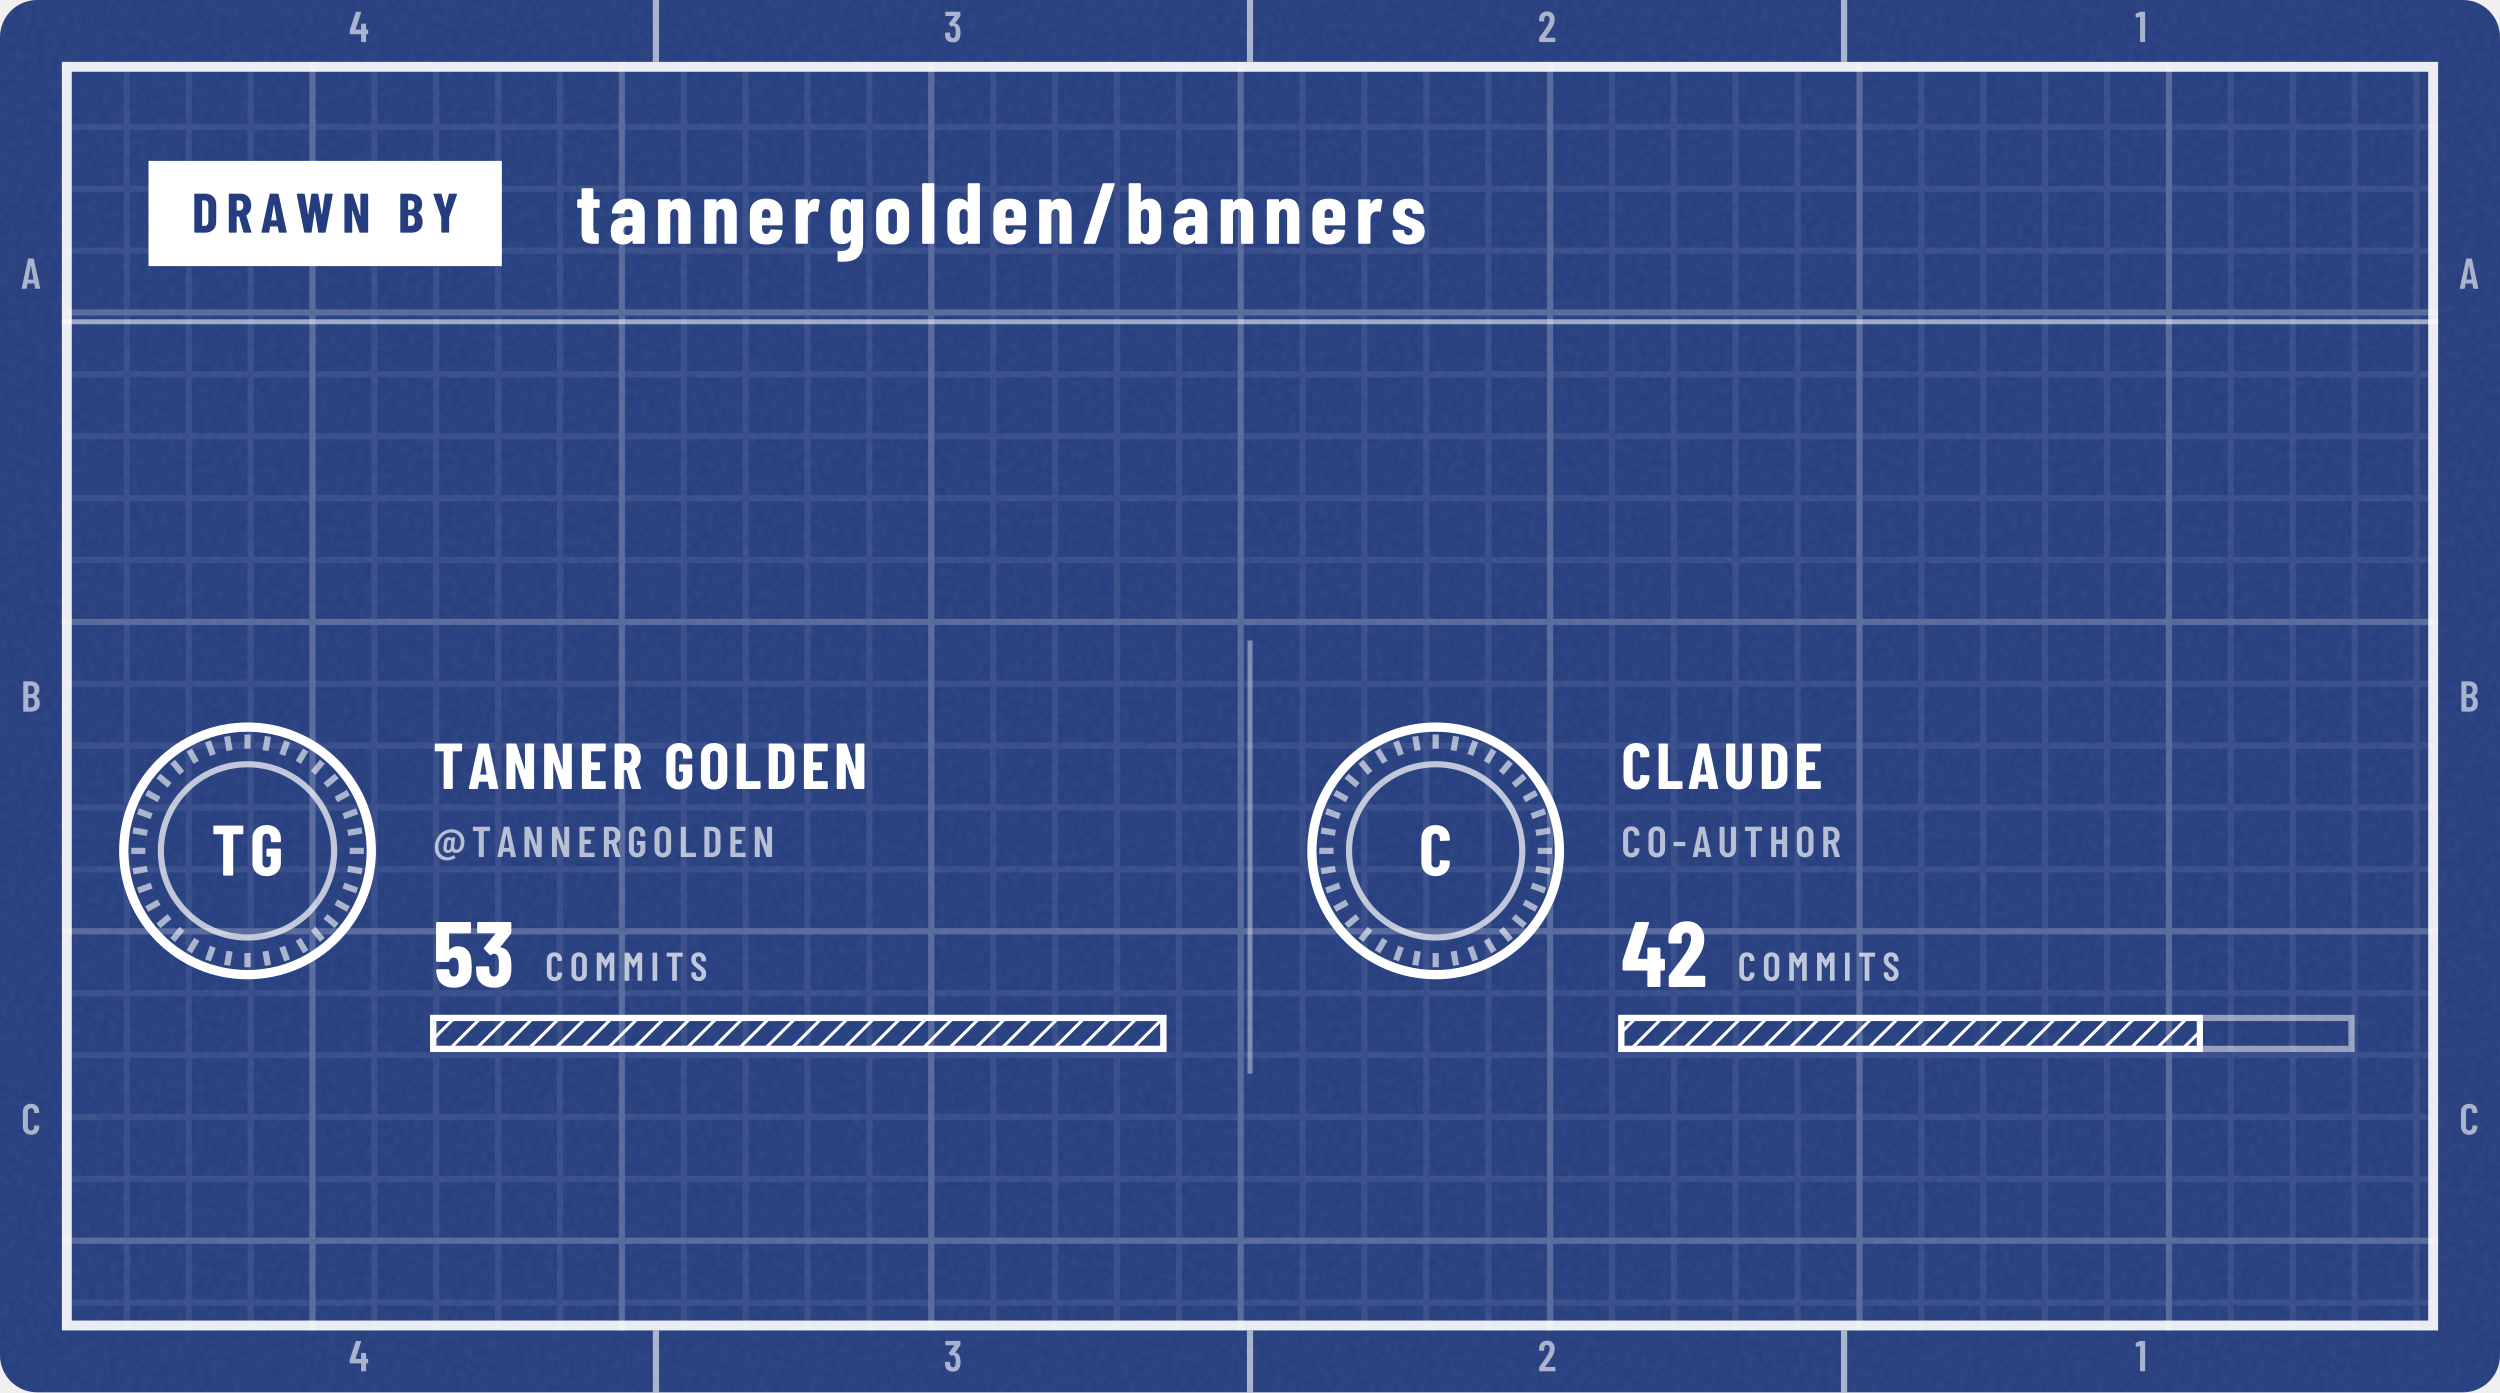
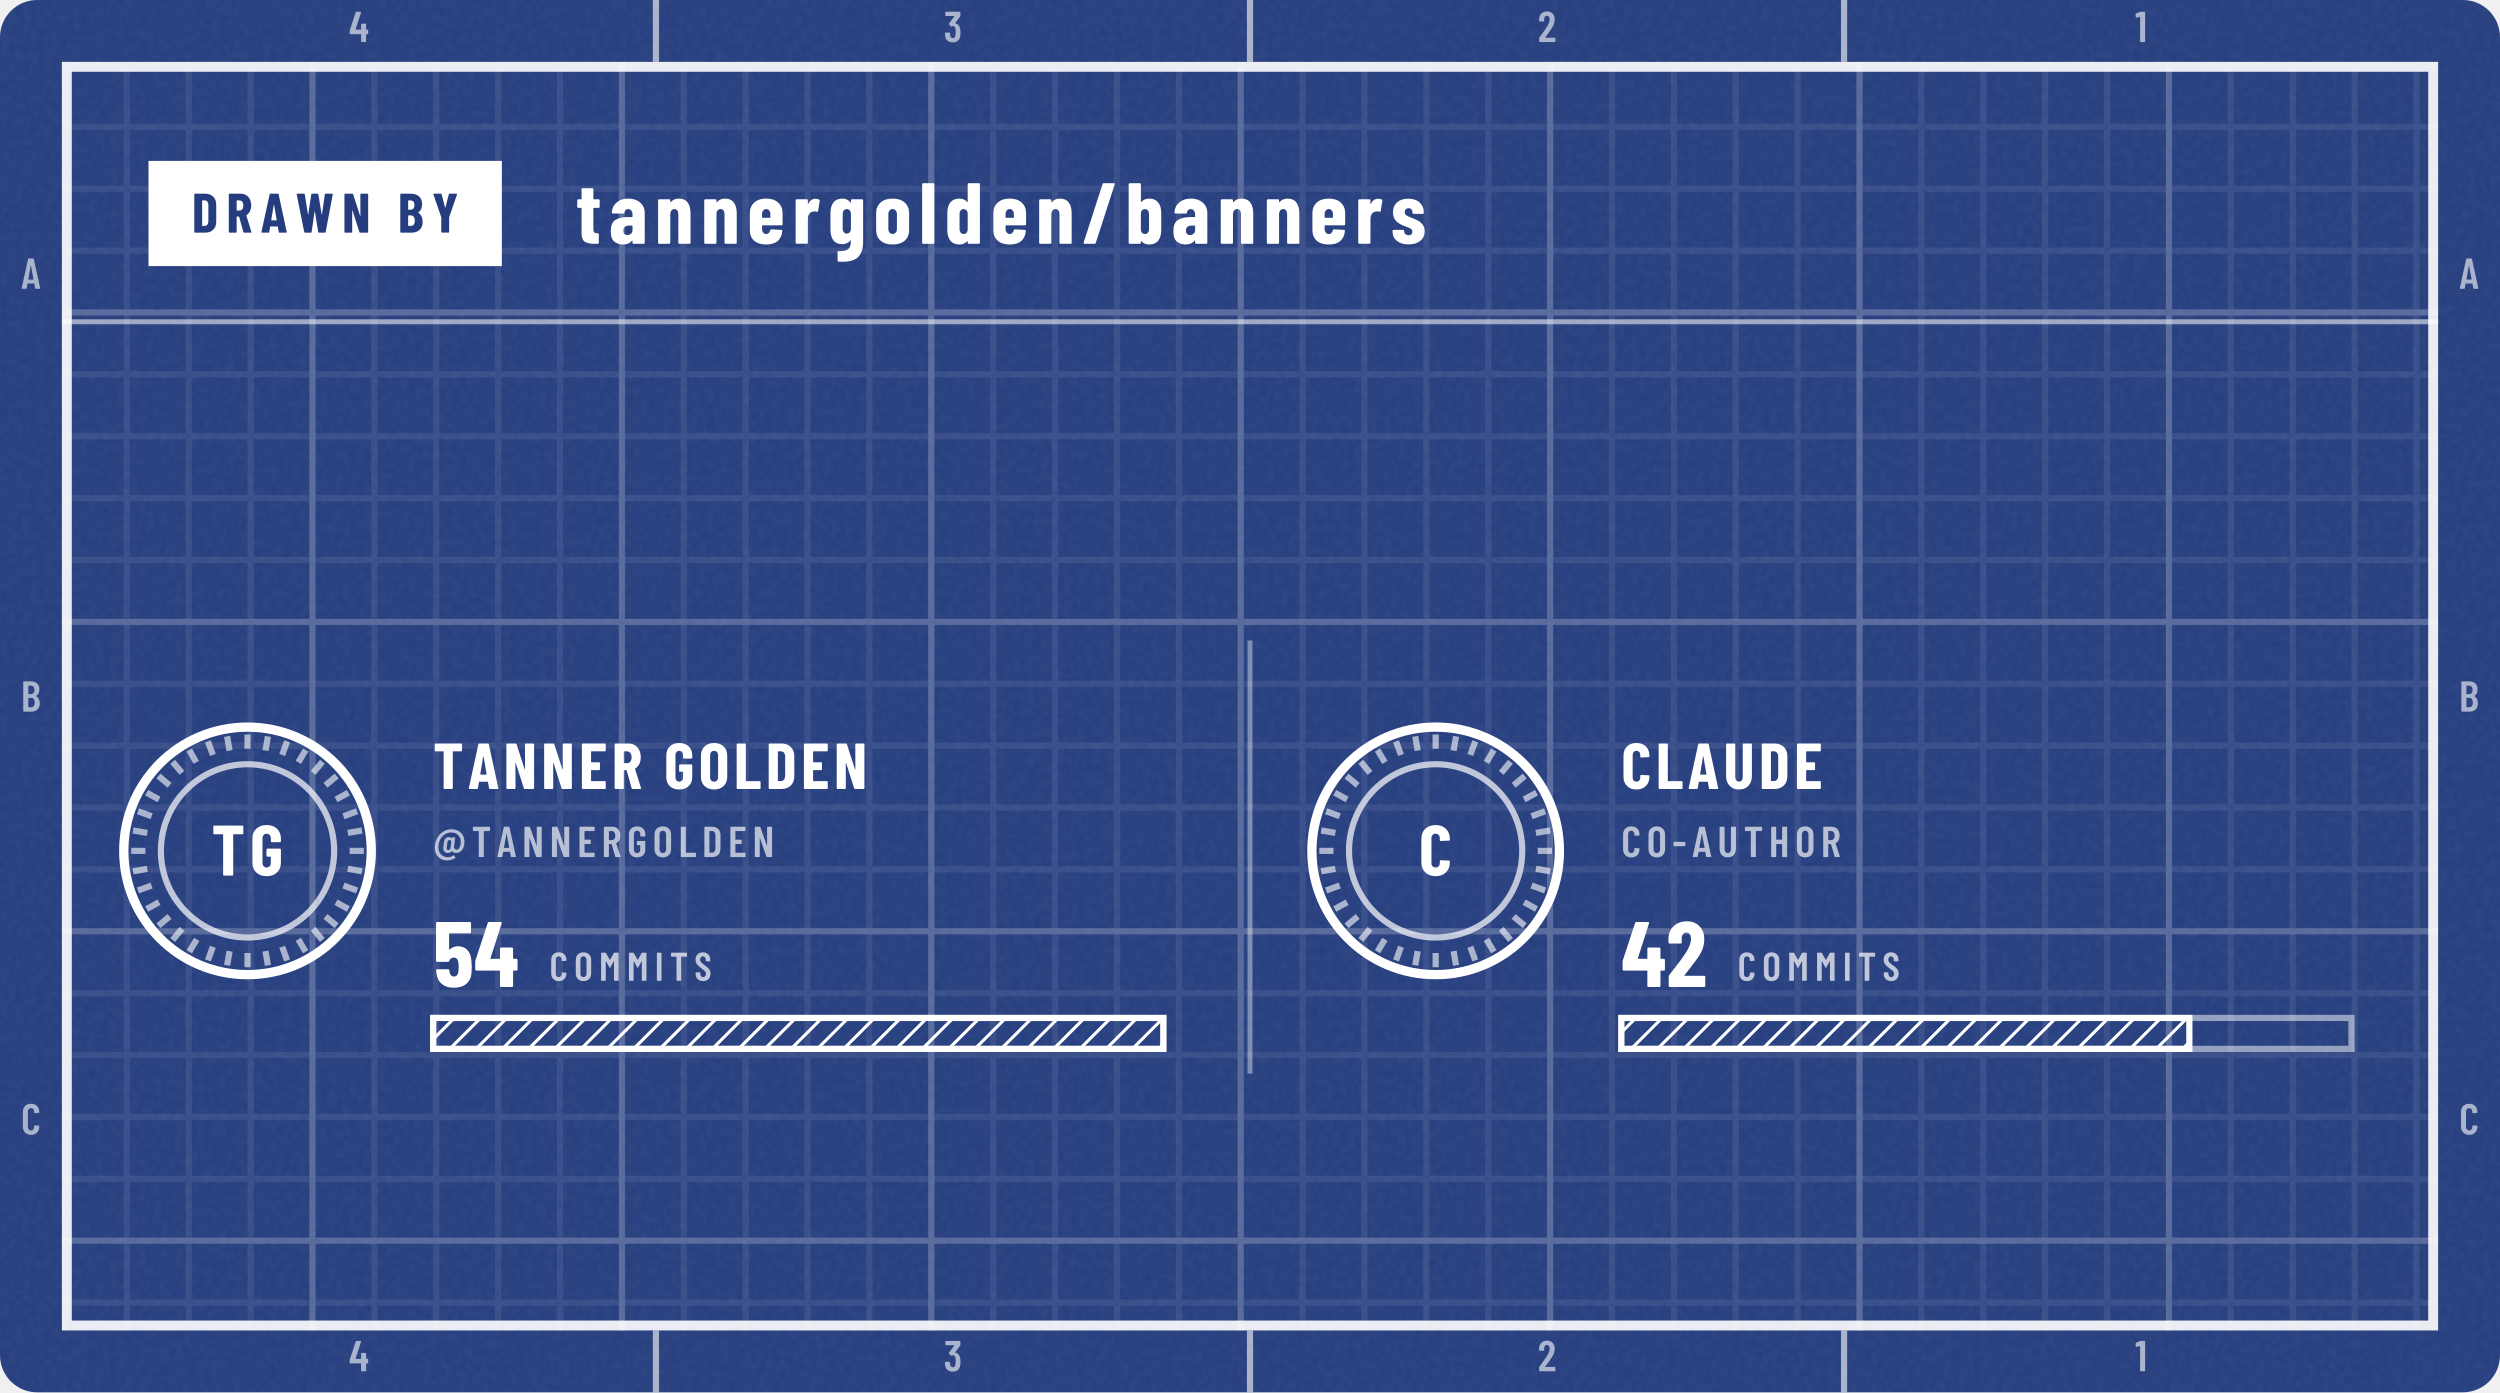
<svg xmlns="http://www.w3.org/2000/svg" width="404" height="225" viewBox="0 0 404 225" role="img" aria-labelledby="t d">
  <defs>
    <clipPath id="kc1">
      <rect x="0" y="0" width="404" height="225" rx="6" />
    </clipPath>
    <filter id="kn2" x="0" y="0" width="100%" height="100%">
      <feTurbulence type="fractalNoise" baseFrequency=".85" numOctaves="2" stitchTiles="stitch" />
      <feColorMatrix values="0 0 0 0 1 0 0 0 0 1 0 0 0 0 1 0 0 0 0.06 0" />
    </filter>
    <pattern id="kp3" width="10" height="10" patternUnits="userSpaceOnUse">
      <path d="M10 .5H.5V10" fill="none" stroke="#FFFFFF" stroke-opacity="0.075" />
    </pattern>
    <pattern id="kp4" width="50" height="50" patternUnits="userSpaceOnUse">
      <path d="M50 .5H.5V50" fill="none" stroke="#FFFFFF" stroke-opacity="0.16" />
    </pattern>
    <clipPath id="kc5">
      <rect x="10" y="10" width="384" height="205" />
    </clipPath>
    <pattern id="kh6" width="3" height="3" patternUnits="userSpaceOnUse" patternTransform="rotate(45)">
      <path d="M0 0V3" stroke="#FFFFFF" stroke-width="1" stroke-opacity="1" />
    </pattern>
    <path id="m45" d="M27 263V339Q27 344 30 348Q34 351 39 351H286Q291 351 294 348Q298 344 298 339V263Q298 258 294 254Q291 251 286 251H39Q34 251 30 254Q27 258 27 263Z" />
    <path id="m49" d="M122 700H218Q223 700 226 696Q230 693 230 688V12Q230 7 226 4Q223 0 218 0H126Q121 0 118 4Q114 7 114 12V576Q114 578 112 580Q111 582 109 581L27 565H24Q13 565 13 576L10 643Q10 653 18 657L107 697Q114 700 122 700Z" />
    <path id="m50" d="M173 100H392Q397 100 400 96Q404 93 404 88V12Q404 7 400 4Q397 0 392 0H43Q38 0 34 4Q31 7 31 12V92Q31 101 36 107L75 160Q114 212 152 266Q189 320 215 363Q273 459 273 522Q273 562 256 585Q238 608 209 608Q180 608 163 586Q146 563 147 526V487Q147 482 144 478Q140 475 135 475H41Q36 475 32 478Q29 482 29 487V530Q33 610 84 659Q134 708 214 708Q293 708 342 656Q390 605 390 521Q390 471 373 422Q356 373 319 317Q294 277 260 229Q225 181 214 166Q184 126 170 106Q168 104 169 102Q170 100 173 100Z" />
    <path id="m51" d="M387 218Q387 169 380 134Q368 66 326 29Q283 -8 210 -8Q134 -8 86 32Q38 73 32 143Q30 165 28 207Q28 219 40 219H132Q144 219 144 207Q146 173 148 156Q153 125 169 108Q185 92 210 92Q234 92 250 108Q266 123 271 152Q276 182 276 230Q276 281 269 315Q263 341 248 355Q233 369 210 369Q195 369 183 360Q177 356 174 356Q172 356 166 360L119 408Q115 412 115 417Q115 421 118 425L243 595Q245 597 244 599Q242 601 239 601H49Q44 601 40 604Q37 608 37 613V688Q37 693 40 696Q44 700 49 700H373Q378 700 382 696Q385 693 385 688V609Q385 602 380 594L266 438Q262 432 268 431Q309 426 338 392Q368 358 378 307Q387 267 387 218Z" />
    <path id="m52" d="M443 275V194Q443 189 440 186Q436 182 431 182H401Q396 182 396 177V12Q396 7 392 4Q389 0 384 0H292Q287 0 284 4Q280 7 280 12V177Q280 182 275 182H29Q24 182 20 186Q17 189 17 194V259Q17 268 19 274L158 690Q161 700 171 700H271Q277 700 280 696Q283 693 281 686L153 293Q152 287 157 287H275Q280 287 280 292V412Q280 417 284 420Q287 424 292 424H384Q389 424 392 420Q396 417 396 412V292Q396 287 401 287H431Q436 287 440 284Q443 280 443 275Z" />
    <path id="m64" d="M722 352Q722 327 719 301Q706 204 655 150Q604 95 529 95Q465 95 431 135Q427 138 424 134Q409 113 387 104Q365 94 343 94Q292 94 262 124Q233 154 233 201Q233 218 238 250L242 283Q244 307 250 347Q268 461 367 461Q380 461 394 456Q409 451 421 440Q428 435 428 442V444Q429 455 441 455H497Q509 455 508 442L484 258Q483 252 483 240Q483 206 499 188Q515 170 541 170Q577 170 602 206Q626 243 634 303Q637 326 637 346Q637 413 609 463Q581 513 530 540Q480 567 414 567Q342 567 279 530Q216 492 174 426Q132 359 122 275Q119 251 119 229Q119 156 149 104Q179 51 228 24Q277 -3 333 -3Q408 -3 468 39Q473 42 476 42Q482 42 485 36L511 -6Q513 -9 513 -14Q513 -19 508 -23Q472 -48 424 -63Q375 -78 319 -78Q239 -78 175 -42Q111 -5 74 62Q38 130 38 221Q38 253 42 280Q55 384 109 466Q163 549 246 595Q328 641 422 641Q510 641 578 605Q646 569 684 504Q722 438 722 352ZM400 212 403 233 404 243 414 326 416 343Q419 365 408 379Q398 393 379 393Q360 393 346 379Q332 365 329 343L326 322Q320 283 320 276L312 212Q311 188 321 174Q331 161 350 161Q369 161 382 175Q396 189 400 212Z" />
    <path id="m65" d="M325 11 306 116Q306 121 300 121H154Q148 121 148 116L129 11Q128 0 116 0H25Q11 0 14 13L162 689Q164 700 175 700H281Q292 700 294 689L442 13V9Q442 0 431 0H338Q326 0 325 11ZM171 212H282Q288 212 287 217L229 533Q228 536 226 536Q224 536 223 533L166 217Q165 212 171 212Z" />
    <path id="m66" d="M242 0H66Q61 0 58 4Q54 7 54 12V688Q54 693 58 696Q61 700 66 700H224Q319 700 373 652Q427 604 427 512Q427 409 354 365Q349 362 352 359Q391 334 413 292Q435 250 435 192Q435 100 382 50Q328 0 242 0ZM170 595V409Q170 404 175 404H226Q267 404 290 429Q313 454 313 500Q313 548 290 574Q267 600 226 600H175Q170 600 170 595ZM319 208Q319 260 296 290Q273 319 233 319H175Q170 319 170 314V106Q170 101 175 101H233Q273 101 296 129Q319 157 319 208Z" />
    <path id="m67" d="M42 180V521Q42 607 94 658Q145 708 230 708Q316 708 368 658Q420 607 420 521V509Q420 504 416 500Q413 496 408 496L315 492Q303 492 303 504V529Q303 564 283 586Q263 608 230 608Q198 608 178 586Q158 564 158 529V171Q158 136 178 114Q198 92 230 92Q263 92 283 114Q303 136 303 171V196Q303 201 306 204Q310 208 315 208L408 204Q413 204 416 200Q420 197 420 192V180Q420 95 368 44Q316 -8 230 -8Q145 -8 94 44Q42 95 42 180Z" />
    <path id="m68" d="M54 12V688Q54 693 58 696Q61 700 66 700H237Q323 700 374 648Q426 596 426 509V191Q426 104 374 52Q323 0 237 0H66Q61 0 58 4Q54 7 54 12ZM175 100 235 101Q268 101 288 128Q309 154 310 198V502Q310 547 290 574Q269 600 234 600H175Q170 600 170 595V105Q170 100 175 100Z" />
    <path id="m69" d="M391 600H175Q170 600 170 595V406Q170 401 175 401H303Q308 401 312 398Q315 394 315 389V312Q315 307 312 304Q308 300 303 300H175Q170 300 170 295V105Q170 100 175 100H391Q396 100 400 96Q403 93 403 88V12Q403 7 400 4Q396 0 391 0H66Q61 0 58 4Q54 7 54 12V688Q54 693 58 696Q61 700 66 700H391Q396 700 400 696Q403 693 403 688V612Q403 607 400 604Q396 600 391 600Z" />
    <path id="m71" d="M42 173V527Q42 609 94 658Q145 708 230 708Q315 708 368 658Q420 609 420 526V487Q420 482 416 478Q413 475 408 475H316Q311 475 308 478Q304 482 304 487V528Q304 564 284 586Q263 608 230 608Q197 608 177 586Q157 564 157 528V172Q157 136 177 114Q197 92 230 92Q263 92 284 114Q304 136 304 172V268Q304 273 299 273H238Q233 273 230 276Q226 280 226 285V358Q226 363 230 366Q233 370 238 370H408Q413 370 416 366Q420 363 420 358V173Q420 91 368 42Q315 -8 230 -8Q145 -8 94 42Q42 91 42 173Z" />
    <path id="m72" d="M319 700H411Q416 700 420 696Q423 693 423 688V12Q423 7 420 4Q416 0 411 0H319Q314 0 310 4Q307 7 307 12V295Q307 300 302 300H175Q170 300 170 295V12Q170 7 166 4Q163 0 158 0H66Q61 0 58 4Q54 7 54 12V688Q54 693 58 696Q61 700 66 700H158Q163 700 166 696Q170 693 170 688V406Q170 401 175 401H302Q307 401 307 406V688Q307 693 310 696Q314 700 319 700Z" />
    <path id="m73" d="M54 12V688Q54 693 58 696Q61 700 66 700H158Q163 700 166 696Q170 693 170 688V12Q170 7 166 4Q163 0 158 0H66Q61 0 58 4Q54 7 54 12Z" />
    <path id="m76" d="M54 12V688Q54 693 58 696Q61 700 66 700H158Q163 700 166 696Q170 693 170 688V105Q170 100 175 100H391Q396 100 400 96Q403 93 403 88V12Q403 7 400 4Q396 0 391 0H66Q61 0 58 4Q54 7 54 12Z" />
    <path id="m77" d="M383 700H475Q480 700 484 696Q487 693 487 688V12Q487 7 484 4Q480 0 475 0H383Q378 0 374 4Q371 7 371 12V484Q371 488 369 488Q367 488 365 485L278 327Q273 319 269 319Q265 319 260 327L173 485Q171 488 169 488Q167 488 167 484V12Q167 7 164 4Q160 0 155 0H63Q58 0 54 4Q51 7 51 12V688Q51 693 54 696Q58 700 63 700H155Q165 700 170 692L267 521Q270 517 273 521L368 692Q373 700 383 700Z" />
    <path id="m78" d="M350 700H441Q446 700 450 696Q453 693 453 688V12Q453 7 450 4Q446 0 441 0H336Q326 0 323 10L174 434Q173 437 170 436Q168 436 168 433L169 12Q169 7 166 4Q162 0 157 0H66Q61 0 58 4Q54 7 54 12V688Q54 693 58 696Q61 700 66 700H169Q179 700 182 690L332 269Q333 266 336 266Q338 267 338 270V688Q338 693 342 696Q345 700 350 700Z" />
    <path id="m79" d="M42 182V518Q42 604 94 656Q147 708 233 708Q319 708 372 656Q425 604 425 518V182Q425 96 372 44Q319 -8 233 -8Q147 -8 94 44Q42 96 42 182ZM309 177V523Q309 561 288 584Q267 608 233 608Q199 608 178 584Q158 561 158 523V177Q158 139 178 116Q199 92 233 92Q267 92 288 116Q309 139 309 177Z" />
    <path id="m82" d="M318 10 233 297Q231 301 228 301H175Q170 301 170 296V12Q170 7 166 4Q163 0 158 0H66Q61 0 58 4Q54 7 54 12V688Q54 693 58 696Q61 700 66 700H254Q307 700 348 674Q388 649 410 602Q433 556 433 496Q433 434 409 389Q385 344 342 321Q338 320 339 315L437 14Q438 12 438 9Q438 0 427 0H331Q321 0 318 10ZM170 595V396Q170 391 175 391H236Q272 391 294 419Q317 447 317 495Q317 543 294 572Q272 600 236 600H175Q170 600 170 595Z" />
    <path id="m83" d="M34 173V199Q34 204 38 208Q41 211 46 211H137Q142 211 146 208Q149 204 149 199V179Q149 140 168 116Q188 92 219 92Q250 92 270 114Q290 137 290 174Q290 200 279 219Q268 238 248 255Q228 272 184 304Q134 340 104 368Q73 396 52 436Q32 475 32 527Q32 610 82 659Q132 708 214 708Q297 708 348 656Q399 605 399 520V496Q399 491 396 488Q392 484 387 484H297Q292 484 288 488Q285 491 285 496V522Q285 561 266 584Q246 608 214 608Q184 608 165 586Q146 565 146 527Q146 491 166 466Q187 441 247 397Q308 352 339 324Q370 295 387 261Q404 227 404 180Q404 95 353 44Q302 -8 219 -8Q136 -8 85 42Q34 92 34 173Z" />
    <path id="m84" d="M425 688V612Q425 607 422 604Q418 600 413 600H286Q281 600 281 595V12Q281 7 278 4Q274 0 269 0H177Q172 0 168 4Q165 7 165 12V595Q165 600 160 600H40Q35 600 32 604Q28 607 28 612V688Q28 693 32 696Q35 700 40 700H413Q418 700 422 696Q425 693 425 688Z" />
    <path id="m85" d="M50 194V688Q50 693 54 696Q57 700 62 700H154Q159 700 162 696Q166 693 166 688V182Q166 142 186 117Q206 92 239 92Q272 92 292 117Q312 142 312 182V688Q312 693 316 696Q319 700 324 700H416Q421 700 424 696Q428 693 428 688V194Q428 103 376 48Q324 -8 239 -8Q153 -8 102 48Q50 103 50 194Z" />
    <path id="n47" d="M18 14 237 690Q240 700 250 700H367Q373 700 376 696Q379 693 377 686L158 10Q155 0 145 0H28Q22 0 19 4Q16 7 18 14Z" />
    <path id="n50" d="M200 121H409Q414 121 418 118Q421 114 421 109V12Q421 7 418 4Q414 0 409 0H39Q34 0 30 4Q27 7 27 12V113Q27 122 32 128Q72 181 88 200Q176 313 213 371Q267 457 267 516Q267 550 254 568Q240 587 217 587Q194 587 180 568Q166 550 167 521V480Q167 475 164 472Q160 468 155 468H36Q31 468 28 472Q24 475 24 480V527Q28 609 83 658Q138 708 223 708Q307 708 358 655Q410 602 410 515Q410 463 394 416Q377 369 340 315Q312 274 244 187L197 127Q195 125 196 123Q197 121 200 121Z" />
-     <path id="n51" d="M404 222Q404 178 400 147Q392 75 344 34Q297 -8 217 -8Q134 -8 82 36Q30 80 26 153Q23 180 23 211Q23 223 35 223H152Q164 223 164 211Q164 188 167 168Q170 142 183 128Q196 113 217 113Q237 113 250 127Q263 141 267 165Q270 200 270 237Q270 284 265 311Q261 334 248 346Q236 359 217 359Q202 359 187 346Q181 342 179 342Q175 342 170 347L110 408Q106 412 106 417Q106 421 109 425L230 574Q232 576 231 578Q230 580 227 580H47Q42 580 38 584Q35 587 35 592V688Q35 693 38 696Q42 700 47 700H391Q396 700 400 696Q403 693 403 688V588Q403 580 398 573L286 432Q285 430 285 428Q285 426 287 426Q331 422 362 386Q392 350 399 296Q404 258 404 222Z" />
    <path id="n52" d="M470 292V189Q470 184 466 180Q463 177 458 177H427Q422 177 422 172V12Q422 7 418 4Q415 0 410 0H293Q288 0 284 4Q281 7 281 12V172Q281 177 276 177H26Q21 177 18 180Q14 184 14 189V271Q14 280 16 286L149 690Q152 700 162 700H289Q295 700 298 696Q301 693 299 686L179 310Q178 304 183 304H276Q281 304 281 309V413Q281 418 284 422Q288 425 293 425H410Q415 425 418 422Q422 418 422 413V309Q422 304 427 304H458Q463 304 466 300Q470 297 470 292Z" />
    <path id="n53" d="M416 218Q416 185 413 155Q409 78 358 35Q308 -8 223 -8Q143 -8 94 32Q45 72 35 151L32 179Q32 191 44 191H161Q173 191 174 179Q174 173 176 163Q185 113 223 113Q243 113 256 126Q268 140 272 164Q275 190 275 219Q275 240 271 270Q267 293 254 305Q242 317 223 317Q185 317 174 282Q171 271 161 271H43Q38 271 34 274Q31 278 31 283V688Q31 693 34 696Q38 700 43 700H396Q401 700 404 696Q408 693 408 688V591Q408 586 404 582Q401 579 396 579H177Q172 579 172 574V406Q172 403 174 402Q176 401 178 404Q195 421 218 430Q241 439 267 439Q331 439 370 397Q408 355 412 280Q416 242 416 218Z" />
    <path id="n65" d="M325 11 309 107Q309 112 303 112H176Q170 112 170 107L154 11Q153 0 141 0H24Q11 0 14 13L161 689Q163 700 174 700H309Q320 700 322 689L468 13L469 9Q469 0 458 0H338Q326 0 325 11ZM194 221H284Q289 221 288 226L241 499Q240 502 238 502Q236 502 235 499L190 226Q190 221 194 221Z" />
    <path id="n66" d="M245 0H56Q51 0 48 4Q44 7 44 12V688Q44 693 48 696Q51 700 56 700H223Q323 700 380 652Q436 604 436 509Q436 410 368 365Q364 362 367 359Q446 303 446 193Q446 100 390 50Q334 0 245 0ZM185 574V417Q185 412 190 412H226Q260 412 279 434Q298 455 298 494Q298 535 280 557Q261 579 226 579H190Q185 579 185 574ZM305 214Q305 258 286 284Q267 310 235 310H190Q185 310 185 305V127Q185 122 190 122H234Q267 122 286 146Q305 170 305 214Z" />
    <path id="n67" d="M34 189V513Q34 602 88 655Q143 708 233 708Q324 708 378 655Q433 602 433 513V502Q433 497 430 494Q426 490 421 490L304 485Q292 485 292 496V522Q292 551 276 569Q260 587 233 587Q207 587 191 569Q175 551 175 522V177Q175 148 191 130Q207 113 233 113Q260 113 276 130Q292 148 292 177V204Q292 209 296 212Q299 216 304 216L421 211Q426 211 430 208Q433 204 433 199V189Q433 99 378 46Q323 -8 233 -8Q143 -8 88 46Q34 99 34 189Z" />
    <path id="n68" d="M44 12V688Q44 693 48 696Q51 700 56 700H237Q328 700 383 647Q438 594 438 506V194Q438 106 383 53Q328 0 237 0H56Q51 0 48 4Q44 7 44 12ZM190 121 235 122Q262 123 279 145Q296 167 297 203V497Q297 535 280 557Q263 579 234 579H190Q185 579 185 574V126Q185 121 190 121Z" />
    <path id="n69" d="M399 579H190Q185 579 185 574V416Q185 411 190 411H310Q315 411 318 408Q322 404 322 399V302Q322 297 318 294Q315 290 310 290H190Q185 290 185 285V126Q185 121 190 121H399Q404 121 408 118Q411 114 411 109V12Q411 7 408 4Q404 0 399 0H56Q51 0 48 4Q44 7 44 12V688Q44 693 48 696Q51 700 56 700H399Q404 700 408 696Q411 693 411 688V591Q411 586 408 582Q404 579 399 579Z" />
    <path id="n71" d="M34 181V519Q34 605 88 656Q143 708 233 708Q323 708 378 656Q433 604 433 518V480Q433 475 430 472Q426 468 421 468H304Q299 468 296 472Q292 475 292 480V520Q292 550 276 568Q260 587 233 587Q207 587 191 568Q175 550 175 520V180Q175 150 191 132Q207 113 233 113Q260 113 276 132Q292 150 292 180V260Q292 265 287 265H243Q238 265 234 268Q231 272 231 277V366Q231 371 234 374Q238 378 243 378H421Q426 378 430 374Q433 371 433 366V181Q433 95 378 44Q323 -8 233 -8Q143 -8 88 44Q34 95 34 181Z" />
    <path id="n76" d="M44 12V688Q44 693 48 696Q51 700 56 700H173Q178 700 182 696Q185 693 185 688V126Q185 121 190 121H400Q405 121 408 118Q412 114 412 109V12Q412 7 408 4Q405 0 400 0H56Q51 0 48 4Q44 7 44 12Z" />
    <path id="n78" d="M342 700H458Q463 700 466 696Q470 693 470 688V12Q470 7 466 4Q463 0 458 0H326Q316 0 313 10L189 397Q188 400 186 400Q183 399 183 396L184 12Q184 7 180 4Q177 0 172 0H56Q51 0 48 4Q44 7 44 12V688Q44 693 48 696Q51 700 56 700H187Q197 700 200 690L325 303Q326 300 328 300Q331 301 331 304L330 688Q330 693 334 696Q337 700 342 700Z" />
    <path id="n79" d="M34 190V510Q34 600 89 654Q144 708 236 708Q328 708 384 654Q439 600 439 510V190Q439 100 384 46Q328 -8 236 -8Q144 -8 89 46Q34 100 34 190ZM298 184V516Q298 548 281 568Q264 587 236 587Q208 587 192 568Q175 548 175 516V184Q175 152 192 132Q208 113 236 113Q264 113 281 132Q298 152 298 184Z" />
    <path id="n82" d="M306 10 229 286Q227 290 224 290H190Q185 290 185 285V12Q185 7 182 4Q178 0 173 0H56Q51 0 48 4Q44 7 44 12V688Q44 693 48 696Q51 700 56 700H258Q313 700 356 674Q399 647 422 599Q446 551 446 489Q446 430 424 385Q401 340 361 315Q359 314 358 312Q357 311 358 309L450 14L451 10Q451 0 440 0H320Q309 0 306 10ZM185 574V403Q185 398 190 398H235Q266 398 286 422Q305 447 305 488Q305 530 286 554Q266 579 235 579H190Q185 579 185 574Z" />
    <path id="n84" d="M444 688V591Q444 586 440 582Q437 579 432 579H307Q302 579 302 574V12Q302 7 298 4Q295 0 290 0H173Q168 0 164 4Q161 7 161 12V574Q161 579 156 579H36Q31 579 28 582Q24 586 24 591V688Q24 693 28 696Q31 700 36 700H432Q437 700 440 696Q444 693 444 688Z" />
    <path id="n85" d="M41 199V688Q41 693 44 696Q48 700 53 700H170Q175 700 178 696Q182 693 182 688V185Q182 153 198 133Q214 113 240 113Q266 113 282 133Q297 153 297 185V688Q297 693 300 696Q304 700 309 700H426Q431 700 434 696Q438 693 438 688V199Q438 105 384 48Q329 -8 240 -8Q150 -8 96 48Q41 105 41 199Z" />
    <path id="n87" d="M156 11 21 687 20 691Q20 700 31 700H153Q165 700 166 689L223 329Q224 325 226 325Q228 325 229 329L283 689Q284 700 296 700H397Q409 700 410 689L469 329Q470 325 472 325Q474 325 475 329L526 689Q527 700 539 700H657Q670 700 668 687L541 11Q540 0 528 0H420Q408 0 407 11L348 381Q347 385 345 385Q343 385 342 381L289 11Q288 0 276 0H169Q158 0 156 11Z" />
    <path id="n89" d="M166 13V273L165 279L25 686Q24 688 24 691Q24 700 35 700H158Q169 700 172 690L234 451Q235 448 237 448Q239 448 240 451L302 690Q305 700 316 700H439Q445 700 448 696Q451 693 449 686L308 279L307 273V13Q307 8 304 4Q300 1 295 1H178Q173 1 170 4Q166 8 166 13Z" />
    <path id="n97" d="M415 355V12Q415 7 412 4Q408 0 403 0H286Q281 0 278 4Q274 7 274 12V34Q274 37 272 38Q270 39 268 36Q235 -6 166 -8Q108 -8 66 24Q23 56 23 146Q23 239 74 274Q126 309 223 309H269Q274 309 274 314V339Q274 366 260 384Q245 401 223 401Q206 401 194 390Q183 380 180 361Q179 349 167 349L47 350Q35 350 35 362Q40 435 92 478Q144 522 224 522Q309 522 362 476Q415 430 415 355ZM274 158V205Q274 210 269 210H228Q201 210 184 194Q168 179 168 152Q168 127 180 114Q193 101 214 101Q237 101 256 116Q274 132 274 158Z" />
    <path id="n98" d="M414 354V160Q414 81 379 36Q344 -8 275 -8Q219 -8 185 30Q183 32 181 32Q179 31 179 28V12Q179 7 176 4Q172 0 167 0H50Q45 0 42 4Q38 7 38 12V688Q38 693 42 696Q45 700 50 700H167Q172 700 176 696Q179 693 179 688V485Q179 483 181 483Q185 483 189 488Q223 522 275 522Q343 522 378 478Q414 435 414 354ZM226 401Q208 401 195 389Q182 377 179 357V157Q182 137 195 125Q208 113 226 113Q247 113 260 129Q273 145 273 170V344Q273 369 260 385Q247 401 226 401Z" />
    <path id="n100" d="M278 700H395Q400 700 404 696Q407 693 407 688V12Q407 7 404 4Q400 0 395 0H278Q273 0 270 4Q266 7 266 12V28Q266 31 264 32Q262 32 260 30Q226 -8 170 -8Q101 -8 66 36Q31 81 31 160V354Q31 435 66 478Q102 522 170 522Q192 522 216 514Q240 505 260 483Q262 481 264 482Q266 482 266 485V688Q266 693 270 696Q273 700 278 700ZM266 157V357Q263 377 250 389Q237 401 219 401Q198 401 185 385Q172 369 172 344V170Q172 145 185 129Q198 113 219 113Q237 113 250 125Q263 137 266 157Z" />
    <path id="n101" d="M397 213H177Q172 213 172 208V171Q172 146 186 130Q199 113 220 113Q239 113 251 126Q263 138 267 157Q270 167 280 167L395 161Q400 161 404 158Q407 154 406 148Q399 71 352 32Q306 -8 220 -8Q131 -8 81 36Q31 81 31 160V354Q31 430 82 476Q132 522 220 522Q308 522 358 476Q409 430 409 354V225Q409 220 406 216Q402 213 397 213ZM172 344V305Q172 300 177 300H263Q268 300 268 305V344Q268 369 254 385Q241 401 220 401Q199 401 186 385Q172 369 172 344Z" />
    <path id="n103" d="M279 514H396Q401 514 404 510Q408 507 408 502V24Q408 -87 356 -147Q303 -207 167 -207Q140 -207 125 -206Q113 -205 113 -193V-95Q113 -82 126 -84Q185 -86 216 -72Q246 -59 256 -32Q267 -5 267 39Q267 42 265 42Q263 42 261 39Q243 15 218 6Q192 -4 168 -4Q99 -4 65 40Q31 85 31 164V354Q31 435 66 478Q100 522 168 522Q229 522 261 477Q263 474 265 475Q267 476 267 479V502Q267 507 270 510Q274 514 279 514ZM267 175V344Q267 369 254 385Q240 401 219 401Q198 401 185 385Q172 369 172 344V175Q172 150 185 134Q198 118 219 118Q240 118 254 134Q267 150 267 175Z" />
    <path id="n108" d="M34 12V688Q34 693 38 696Q41 700 46 700H163Q168 700 172 696Q175 693 175 688V12Q175 7 172 4Q168 0 163 0H46Q41 0 38 4Q34 7 34 12Z" />
    <path id="n110" d="M413 351V12Q413 7 410 4Q406 0 401 0H284Q279 0 276 4Q272 7 272 12V340Q272 369 260 385Q249 401 227 401Q204 401 192 384Q179 368 179 338V12Q179 7 176 4Q172 0 167 0H50Q45 0 42 4Q38 7 38 12V502Q38 507 42 510Q45 514 50 514H167Q172 514 176 510Q179 507 179 502V483Q179 480 182 480Q184 480 188 484Q220 522 277 522Q345 522 379 477Q413 432 413 351Z" />
    <path id="n111" d="M31 160V354Q31 430 82 476Q133 522 221 522Q310 522 361 476Q412 430 412 354V160Q412 82 362 37Q311 -8 221 -8Q132 -8 82 37Q31 82 31 160ZM271 171V344Q271 369 257 385Q243 401 221 401Q199 401 186 385Q172 369 172 344V171Q172 146 186 130Q199 114 221 114Q243 114 257 130Q271 146 271 171Z" />
    <path id="n114" d="M310 510Q318 505 316 495L297 378Q296 367 283 370Q272 374 256 374Q241 374 230 370Q207 366 193 342Q179 319 179 288V13Q179 8 176 4Q172 1 167 1H50Q45 1 42 4Q38 8 38 13V502Q38 507 42 510Q45 514 50 514H167Q172 514 176 510Q179 507 179 502V463Q179 459 180 458Q182 458 184 461Q211 520 268 520Q295 520 310 510Z" />
    <path id="n115" d="M24 142V149Q24 154 28 158Q31 161 36 161H146Q151 161 154 158Q158 154 158 149V146Q158 125 173 112Q188 98 210 98Q230 98 242 110Q253 121 253 139Q253 161 234 174Q215 186 192 194Q168 203 159 206Q104 226 66 262Q29 297 29 364Q29 437 77 479Q125 521 205 521Q288 521 336 477Q385 433 385 358Q385 353 382 350Q378 346 373 346H266Q261 346 258 350Q254 353 254 358V366Q254 386 242 398Q229 411 209 411Q188 411 176 398Q164 384 164 366Q164 342 184 328Q205 315 247 299Q290 283 320 266Q351 250 373 220Q395 189 395 143Q395 74 344 34Q294 -7 210 -7Q125 -7 74 34Q24 74 24 142Z" />
    <path id="n116" d="M260 415H204Q199 415 199 410V172Q199 143 210 132Q221 121 243 122H250Q255 122 258 118Q262 115 262 110V12Q262 7 258 4Q255 0 250 0H210Q137 0 100 24Q63 49 63 118V410Q63 415 58 415H25Q20 415 16 418Q13 422 13 427V502Q13 507 16 510Q20 514 25 514H58Q63 514 63 519V630Q63 635 66 638Q70 642 75 642H187Q192 642 196 638Q199 635 199 630V519Q199 514 204 514H260Q265 514 268 510Q272 507 272 502V427Q272 422 268 418Q265 415 260 415Z" />
  </defs>
  <rect y="0" width="404" height="225" rx="6" fill="#253D7E" />
  <rect y="0" width="404" height="225" clip-path="url(#kc1)" filter="url(#kn2)" />
  <g clip-path="url(#kc5)">
    <rect y="0" width="404" height="225" fill="url(#kp3)" />
    <rect y="0" width="404" height="225" fill="url(#kp4)" />
  </g>
  <rect x="10.8" y="10.8" width="382.4" height="203.4" fill="none" stroke="#FFFFFF" stroke-opacity="0.9" stroke-width="1.6" />
  <path d="M106 0V10M106 215V225M202 0V10M202 215V225M298 0V10M298 215V225" stroke="#FFFFFF" stroke-opacity="0.6" />
  <g transform="scale(0.007 -0.007)" fill="#FFFFFF" fill-opacity="0.6">
    <use href="#m52" x="8056" y="-971" />
    <use href="#m52" x="8056" y="-31657" />
    <use href="#m51" x="21787" y="-971" />
    <use href="#m51" x="21787" y="-31657" />
    <use href="#m50" x="35502" y="-971" />
    <use href="#m50" x="35502" y="-31657" />
    <use href="#m49" x="49292" y="-971" />
    <use href="#m49" x="49292" y="-31657" />
    <use href="#m65" x="486" y="-6667" />
    <use href="#m65" x="56772" y="-6667" />
    <use href="#m66" x="483" y="-16429" />
    <use href="#m66" x="56769" y="-16429" />
    <use href="#m67" x="486" y="-26190" />
    <use href="#m67" x="56772" y="-26190" />
  </g>
  <rect x="24" y="26" width="57.1" height="17" fill="#FFFFFF" />
  <g transform="translate(31 37.6) scale(0.009 -0.009)" fill="#253D7E">
    <use href="#n68" x="0" />
    <use href="#n82" x="620" />
    <use href="#n65" x="1236" />
    <use href="#n87" x="1862" />
    <use href="#n78" x="2696" />
    <use href="#n66" x="3699" />
    <use href="#n89" x="4313" />
  </g>
  <g transform="translate(93.1 39.4) scale(0.014 -0.014)" fill="#FFFFFF">
    <use href="#n116" x="0" />
    <use href="#n97" x="377" />
    <use href="#n110" x="908" />
    <use href="#n110" x="1441" />
    <use href="#n101" x="1974" />
    <use href="#n114" x="2496" />
    <use href="#n103" x="2905" />
    <use href="#n111" x="3432" />
    <use href="#n108" x="3960" />
    <use href="#n100" x="4254" />
    <use href="#n101" x="4785" />
    <use href="#n110" x="5307" />
    <use href="#n47" x="5840" />
    <use href="#n98" x="6340" />
    <use href="#n97" x="6871" />
    <use href="#n110" x="7403" />
    <use href="#n110" x="7935" />
    <use href="#n101" x="8468" />
    <use href="#n114" x="8990" />
    <use href="#n115" x="9400" />
  </g>
  <path d="M10 52H394" fill="none" stroke="#FFFFFF" stroke-opacity="0.55" stroke-width=".8" />
  <circle cx="40" cy="137.5" r="20" fill="none" stroke="#FFFFFF" stroke-width="1.5" />
  <circle cx="40" cy="137.5" r="14" fill="none" stroke="#FFFFFF" stroke-opacity="0.7" />
  <path d="M56.5 137.5L58.8 137.5M56.2 140.4L58.5 140.8M55.5 143.1L57.7 143.9M54.3 145.8L56.3 146.9M52.6 148.1L54.4 149.6M50.6 150.1L52.1 151.9M48.2 151.8L49.4 153.8M45.6 153L46.4 155.2M42.9 153.7L43.3 156M40 154L40 156.3M37.1 153.7L36.7 156M34.4 153L33.6 155.2M31.8 151.8L30.6 153.8M29.4 150.1L27.9 151.9M27.4 148.1L25.6 149.6M25.7 145.8L23.7 146.9M24.5 143.1L22.3 143.9M23.8 140.4L21.5 140.8M23.5 137.5L21.2 137.5M23.8 134.6L21.5 134.2M24.5 131.9L22.3 131.1M25.7 129.2L23.7 128.1M27.4 126.9L25.6 125.4M29.4 124.9L27.9 123.1M31.7 123.2L30.6 121.2M34.4 122L33.6 119.8M37.1 121.3L36.7 119M40 121L40 118.7M42.9 121.3L43.3 119M45.6 122L46.4 119.8M48.2 123.2L49.4 121.2M50.6 124.9L52.1 123.1M52.6 126.9L54.4 125.4M54.3 129.2L56.3 128.1M55.5 131.9L57.7 131.1M56.2 134.6L58.5 134.2" fill="none" stroke="#FFFFFF" stroke-opacity="0.6" />
  <g transform="translate(34.2 141.5) scale(0.01154 -0.01154)" fill="#FFFFFF">
    <use href="#n84" x="0" />
    <use href="#n71" x="537" />
  </g>
  <g transform="translate(70 127.5) scale(0.0105 -0.0105)" fill="#FFFFFF">
    <use href="#n84" x="0" />
    <use href="#n65" x="535" />
    <use href="#n78" x="1083" />
    <use href="#n78" x="1664" />
    <use href="#n69" x="2245" />
    <use href="#n82" x="2749" />
    <use href="#n71" x="3554" />
    <use href="#n79" x="4087" />
    <use href="#n76" x="4627" />
    <use href="#n68" x="5120" />
    <use href="#n69" x="5662" />
    <use href="#n78" x="6167" />
  </g>
  <g transform="translate(70 138.5) scale(0.007 -0.007)" fill="#FFFFFF" fill-opacity="0.66">
    <use href="#m64" x="0" />
    <use href="#m84" x="888" />
    <use href="#m65" x="1468" />
    <use href="#m78" x="2053" />
    <use href="#m78" x="2688" />
    <use href="#m69" x="3324" />
    <use href="#m82" x="3887" />
    <use href="#m71" x="4477" />
    <use href="#m79" x="5068" />
    <use href="#m76" x="5663" />
    <use href="#m68" x="6207" />
    <use href="#m69" x="6807" />
    <use href="#m78" x="7371" />
  </g>
  <g transform="translate(70 159.5) scale(0.015 -0.015)" fill="#FFFFFF">
    <use href="#n53" x="0" />
-     <use href="#n51" x="439" />
-   </g>
-   <g transform="translate(88.1 158.5) scale(0.0065 -0.0065)" fill="#FFFFFF" fill-opacity="0.7">
+     <use href="#n52" x="439" />
+   </g>
+   <g transform="translate(88.8 158.5) scale(0.0065 -0.0065)" fill="#FFFFFF" fill-opacity="0.7">
    <use href="#m67" x="0" />
    <use href="#m79" x="611" />
    <use href="#m77" x="1232" />
    <use href="#m77" x="1924" />
    <use href="#m73" x="2615" />
    <use href="#m84" x="2993" />
    <use href="#m83" x="3599" />
  </g>
  <rect x="70" y="164.5" width="118" height="5" fill="none" stroke="#FFFFFF" stroke-opacity="0.5" />
  <rect x="70" y="164.5" width="118" height="5" fill="url(#kh6)" stroke="#FFFFFF" stroke-width="1" />
  <path d="M202 103.5V173.5" fill="none" stroke="#FFFFFF" stroke-opacity="0.4" stroke-width=".8" />
  <circle cx="232" cy="137.5" r="20" fill="none" stroke="#FFFFFF" stroke-width="1.5" />
  <circle cx="232" cy="137.5" r="14" fill="none" stroke="#FFFFFF" stroke-opacity="0.7" />
  <path d="M248.5 137.5L250.8 137.5M248.2 140.4L250.5 140.8M247.5 143.1L249.7 143.9M246.3 145.8L248.3 146.9M244.6 148.1L246.4 149.6M242.6 150.1L244.1 151.9M240.2 151.8L241.4 153.8M237.6 153L238.4 155.2M234.9 153.7L235.3 156M232 154L232 156.3M229.1 153.7L228.7 156M226.4 153L225.6 155.2M223.8 151.8L222.6 153.8M221.4 150.1L219.9 151.9M219.4 148.1L217.6 149.6M217.7 145.8L215.7 146.9M216.5 143.1L214.3 143.9M215.8 140.4L213.5 140.8M215.5 137.5L213.2 137.5M215.8 134.6L213.5 134.2M216.5 131.9L214.3 131.1M217.7 129.2L215.7 128.1M219.4 126.9L217.6 125.4M221.4 124.9L219.9 123.1M223.8 123.2L222.6 121.2M226.4 122L225.6 119.8M229.1 121.3L228.7 119M232 121L232 118.7M234.9 121.3L235.3 119M237.6 122L238.4 119.8M240.2 123.2L241.4 121.2M242.6 124.9L244.1 123.1M244.6 126.9L246.4 125.4M246.3 129.2L248.3 128.1M247.5 131.9L249.7 131.1M248.2 134.6L250.5 134.2" fill="none" stroke="#FFFFFF" stroke-opacity="0.6" />
  <g transform="translate(229.3 141.5) scale(0.01154 -0.01154)" fill="#FFFFFF">
    <use href="#n67" x="0" />
  </g>
  <g transform="translate(262 127.5) scale(0.0105 -0.0105)" fill="#FFFFFF">
    <use href="#n67" x="0" />
    <use href="#n76" x="531" />
    <use href="#n65" x="1023" />
    <use href="#n85" x="1572" />
    <use href="#n68" x="2118" />
    <use href="#n69" x="2660" />
  </g>
  <g transform="translate(262 138.5) scale(0.007 -0.007)" fill="#FFFFFF" fill-opacity="0.66">
    <use href="#m67" x="0" />
    <use href="#m79" x="586" />
    <use href="#m45" x="1181" />
    <use href="#m65" x="1635" />
    <use href="#m85" x="2219" />
    <use href="#m84" x="2826" />
    <use href="#m72" x="3406" />
    <use href="#m79" x="4012" />
    <use href="#m82" x="4608" />
  </g>
  <g transform="translate(262 159.5) scale(0.015 -0.015)" fill="#FFFFFF">
    <use href="#n52" x="0" />
    <use href="#n50" x="484" />
  </g>
  <g transform="translate(280.8 158.5) scale(0.0065 -0.0065)" fill="#FFFFFF" fill-opacity="0.7">
    <use href="#m67" x="0" />
    <use href="#m79" x="611" />
    <use href="#m77" x="1232" />
    <use href="#m77" x="1924" />
    <use href="#m73" x="2615" />
    <use href="#m84" x="2993" />
    <use href="#m83" x="3599" />
  </g>
  <rect x="262" y="164.5" width="118" height="5" fill="none" stroke="#FFFFFF" stroke-opacity="0.5" />
-   <rect x="262" y="164.5" width="93.5" height="5" fill="url(#kh6)" stroke="#FFFFFF" stroke-width="1" />
+   <rect x="262" y="164.5" width="91.8" height="5" fill="url(#kh6)" stroke="#FFFFFF" stroke-width="1" />
</svg>
